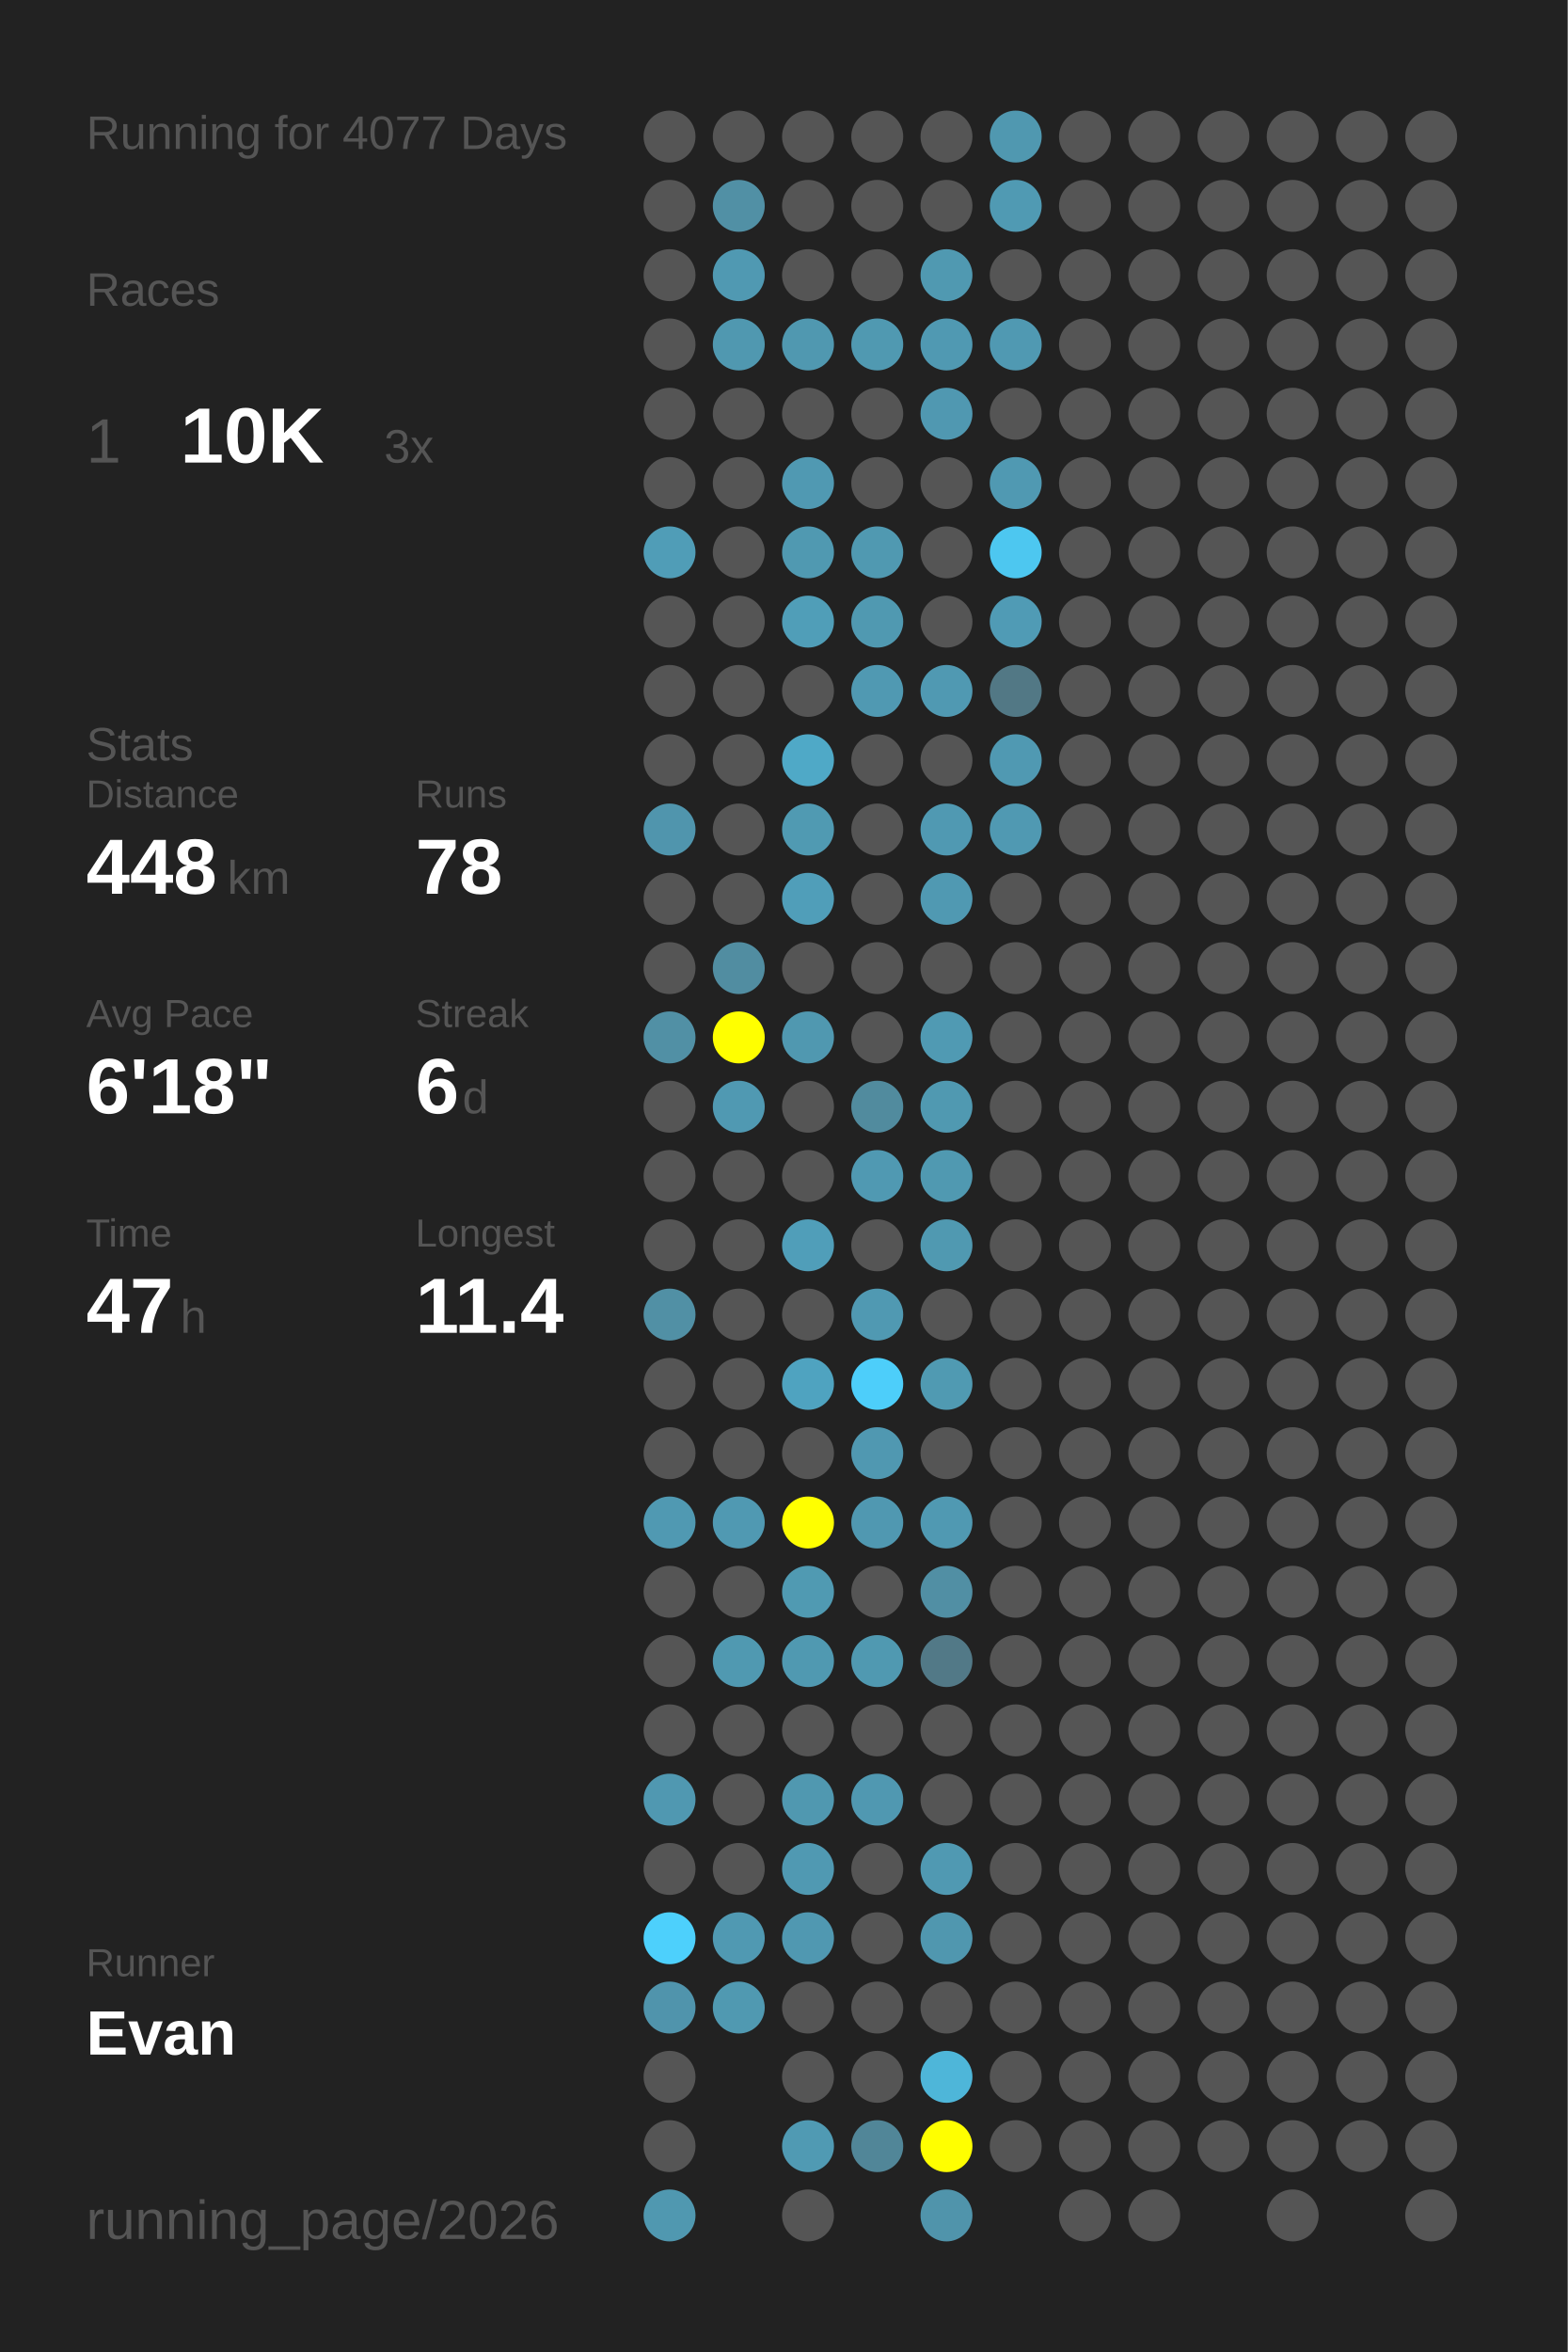
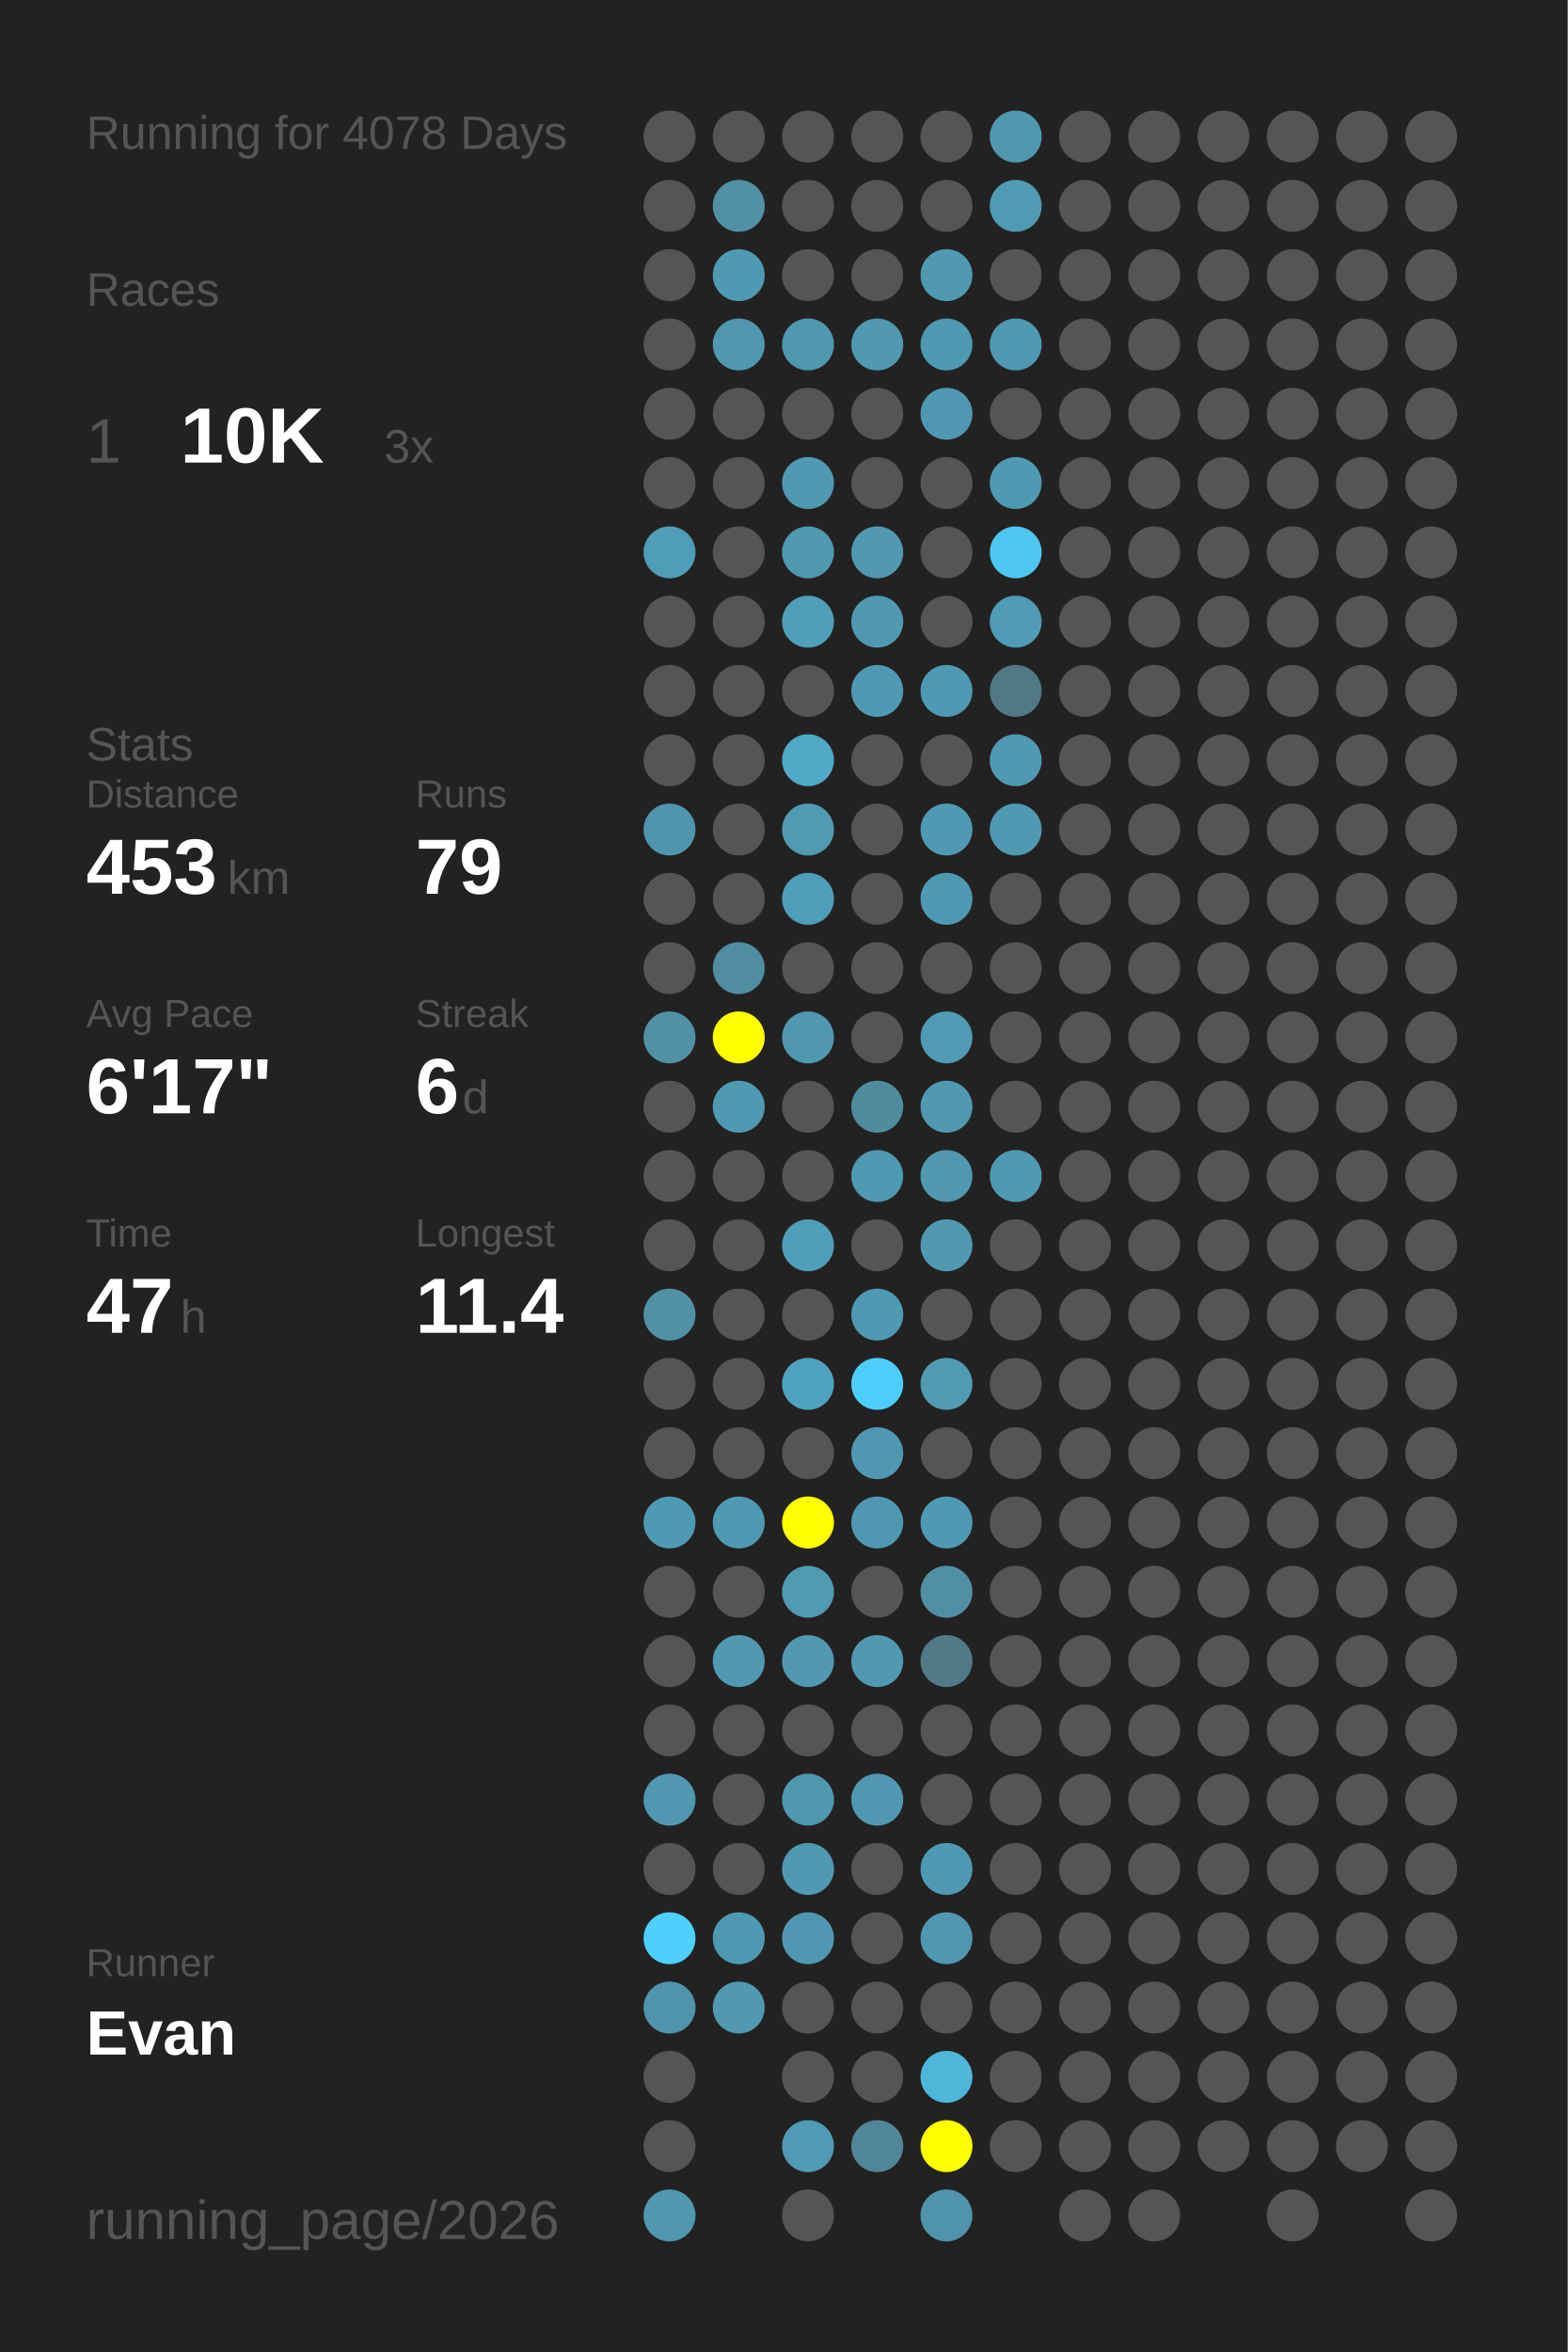
<svg xmlns="http://www.w3.org/2000/svg" baseProfile="full" height="300mm" version="1.1" viewBox="0,0,200,300" width="200mm">
  <defs />
  <rect fill="#222222" height="300" width="200" x="0" y="0" />
-   <text fill="#555555" style="font-size:6px; font-family:Arial;" x="11" y="19">Running for 4077 Days</text>
+   <text fill="#555555" style="font-size:6px; font-family:Arial;" x="11" y="19">Running for 4078 Days</text>
  <text fill="#555555" style="font-size:6px; font-family:Arial;" x="11" y="39">Races</text>
  <text fill="#555555" style="font-size:8px; font-family:Arial;" x="11" y="59">1</text>
  <text fill="#FFFFFF" style="font-size:10px; font-family:Arial; font-weight:bold;" x="23" y="59">10K</text>
  <text fill="#555555" style="font-size:6px; font-family:Arial;" x="49" y="59">3x</text>
  <text fill="#555555" style="font-size:6px; font-family:Arial;" x="11" y="97">Stats</text>
  <text fill="#555555" style="font-size:5px; font-family:Arial;" x="11" y="103">Distance</text>
-   <text fill="#FFFFFF" style="font-size:10px; font-family:Arial; font-weight:bold;" x="11" y="114">448</text>
+   <text fill="#FFFFFF" style="font-size:10px; font-family:Arial; font-weight:bold;" x="11" y="114">453</text>
  <text fill="#555555" style="font-size:6px; font-family:Arial;" x="29" y="114">km</text>
  <text fill="#555555" style="font-size:5px; font-family:Arial;" x="53" y="103">Runs</text>
-   <text fill="#FFFFFF" style="font-size:10px; font-family:Arial; font-weight:bold;" x="53" y="114">78</text>
+   <text fill="#FFFFFF" style="font-size:10px; font-family:Arial; font-weight:bold;" x="53" y="114">79</text>
  <text fill="#555555" style="font-size:5px; font-family:Arial;" x="11" y="131">Avg Pace</text>
-   <text fill="#FFFFFF" style="font-size:10px; font-family:Arial; font-weight:bold;" x="11" y="142">6'18"</text>
+   <text fill="#FFFFFF" style="font-size:10px; font-family:Arial; font-weight:bold;" x="11" y="142">6'17"</text>
  <text fill="#555555" style="font-size:5px; font-family:Arial;" x="53" y="131">Streak</text>
  <text fill="#FFFFFF" style="font-size:10px; font-family:Arial; font-weight:bold;" x="53" y="142">6</text>
  <text fill="#555555" style="font-size:6px; font-family:Arial;" x="59" y="142">d</text>
  <text fill="#555555" style="font-size:5px; font-family:Arial;" x="11" y="159">Time</text>
  <text fill="#FFFFFF" style="font-size:10px; font-family:Arial; font-weight:bold;" x="11" y="170">47</text>
  <text fill="#555555" style="font-size:6px; font-family:Arial;" x="23" y="170">h</text>
  <text fill="#555555" style="font-size:5px; font-family:Arial;" x="53" y="159">Longest</text>
  <text fill="#FFFFFF" style="font-size:10px; font-family:Arial; font-weight:bold;" x="53" y="170">11.4</text>
  <text fill="#555555" style="font-size:5px; font-family:Arial;" x="11" y="252.065">Runner</text>
  <text fill="#FFFFFF" style="font-size:8px; font-family:Arial; font-weight:bold;" x="11" y="262.065">Evan</text>
  <text fill="#555555" style="font-size:7px; font-family:Arial;" x="11" y="285.581">running_page/2026</text>
  <circle cx="85.417" cy="17.419" fill="#555555" r="3.312" />
  <circle cx="85.417" cy="26.258" fill="#555555" r="3.312" />
  <circle cx="85.417" cy="35.097" fill="#555555" r="3.312" />
  <circle cx="85.417" cy="43.935" fill="#555555" r="3.312" />
  <circle cx="85.417" cy="52.774" fill="#555555" r="3.312" />
  <circle cx="85.417" cy="61.613" fill="#555555" r="3.312" />
  <circle cx="85.417" cy="70.452" fill="#509db7" r="3.312" />
  <circle cx="85.417" cy="79.29" fill="#555555" r="3.312" />
  <circle cx="85.417" cy="88.129" fill="#555555" r="3.312" />
  <circle cx="85.417" cy="96.968" fill="#555555" r="3.312" />
  <circle cx="85.417" cy="105.806" fill="#5095ad" r="3.312" />
  <circle cx="85.417" cy="114.645" fill="#555555" r="3.312" />
  <circle cx="85.417" cy="123.484" fill="#555555" r="3.312" />
  <circle cx="85.417" cy="132.323" fill="#5190a5" r="3.312" />
  <circle cx="85.417" cy="141.161" fill="#555555" r="3.312" />
  <circle cx="85.417" cy="150" fill="#555555" r="3.312" />
  <circle cx="85.417" cy="158.839" fill="#555555" r="3.312" />
  <circle cx="85.417" cy="167.677" fill="#5190a5" r="3.312" />
  <circle cx="85.417" cy="176.516" fill="#555555" r="3.312" />
  <circle cx="85.417" cy="185.355" fill="#555555" r="3.312" />
  <circle cx="85.417" cy="194.194" fill="#5099b2" r="3.312" />
  <circle cx="85.417" cy="203.032" fill="#555555" r="3.312" />
  <circle cx="85.417" cy="211.871" fill="#555555" r="3.312" />
  <circle cx="85.417" cy="220.71" fill="#555555" r="3.312" />
  <circle cx="85.417" cy="229.548" fill="#5098b1" r="3.312" />
  <circle cx="85.417" cy="238.387" fill="#555555" r="3.312" />
  <circle cx="85.417" cy="247.226" fill="#4dd0fc" r="3.312" />
  <circle cx="85.417" cy="256.065" fill="#5094ac" r="3.312" />
  <circle cx="85.417" cy="264.903" fill="#555555" r="3.312" />
  <circle cx="85.417" cy="273.742" fill="#555555" r="3.312" />
  <circle cx="85.417" cy="282.581" fill="#5098b0" r="3.312" />
  <circle cx="94.25" cy="17.419" fill="#555555" r="3.312" />
  <circle cx="94.25" cy="26.258" fill="#5190a5" r="3.312" />
  <circle cx="94.25" cy="35.097" fill="#5099b2" r="3.312" />
  <circle cx="94.25" cy="43.935" fill="#5098b0" r="3.312" />
  <circle cx="94.25" cy="52.774" fill="#555555" r="3.312" />
  <circle cx="94.25" cy="61.613" fill="#555555" r="3.312" />
  <circle cx="94.25" cy="70.452" fill="#555555" r="3.312" />
  <circle cx="94.25" cy="79.29" fill="#555555" r="3.312" />
  <circle cx="94.25" cy="88.129" fill="#555555" r="3.312" />
  <circle cx="94.25" cy="96.968" fill="#555555" r="3.312" />
  <circle cx="94.25" cy="105.806" fill="#555555" r="3.312" />
  <circle cx="94.25" cy="114.645" fill="#555555" r="3.312" />
  <circle cx="94.25" cy="123.484" fill="#518da1" r="3.312" />
  <circle cx="94.25" cy="132.323" fill="#FFFF00" r="3.312" />
  <circle cx="94.25" cy="141.161" fill="#5099b2" r="3.312" />
  <circle cx="94.25" cy="150" fill="#555555" r="3.312" />
  <circle cx="94.25" cy="158.839" fill="#555555" r="3.312" />
  <circle cx="94.25" cy="167.677" fill="#555555" r="3.312" />
  <circle cx="94.25" cy="176.516" fill="#555555" r="3.312" />
  <circle cx="94.25" cy="185.355" fill="#555555" r="3.312" />
  <circle cx="94.25" cy="194.194" fill="#5099b2" r="3.312" />
  <circle cx="94.25" cy="203.032" fill="#555555" r="3.312" />
  <circle cx="94.25" cy="211.871" fill="#5099b1" r="3.312" />
  <circle cx="94.25" cy="220.71" fill="#555555" r="3.312" />
  <circle cx="94.25" cy="229.548" fill="#555555" r="3.312" />
  <circle cx="94.25" cy="238.387" fill="#555555" r="3.312" />
  <circle cx="94.25" cy="247.226" fill="#5099b2" r="3.312" />
  <circle cx="94.25" cy="256.065" fill="#5099b1" r="3.312" />
  <circle cx="103.083" cy="17.419" fill="#555555" r="3.312" />
  <circle cx="103.083" cy="26.258" fill="#555555" r="3.312" />
  <circle cx="103.083" cy="35.097" fill="#555555" r="3.312" />
  <circle cx="103.083" cy="43.935" fill="#5098b0" r="3.312" />
  <circle cx="103.083" cy="52.774" fill="#555555" r="3.312" />
  <circle cx="103.083" cy="61.613" fill="#5099b2" r="3.312" />
  <circle cx="103.083" cy="70.452" fill="#5099b1" r="3.312" />
  <circle cx="103.083" cy="79.29" fill="#509eb8" r="3.312" />
  <circle cx="103.083" cy="88.129" fill="#555555" r="3.312" />
  <circle cx="103.083" cy="96.968" fill="#4fa9c7" r="3.312" />
  <circle cx="103.083" cy="105.806" fill="#509ab2" r="3.312" />
  <circle cx="103.083" cy="114.645" fill="#509eb9" r="3.312" />
  <circle cx="103.083" cy="123.484" fill="#555555" r="3.312" />
  <circle cx="103.083" cy="132.323" fill="#5098b0" r="3.312" />
  <circle cx="103.083" cy="141.161" fill="#555555" r="3.312" />
  <circle cx="103.083" cy="150" fill="#555555" r="3.312" />
  <circle cx="103.083" cy="158.839" fill="#509eb9" r="3.312" />
  <circle cx="103.083" cy="167.677" fill="#555555" r="3.312" />
  <circle cx="103.083" cy="176.516" fill="#4fa3c0" r="3.312" />
  <circle cx="103.083" cy="185.355" fill="#555555" r="3.312" />
  <circle cx="103.083" cy="194.194" fill="#FFFF00" r="3.312" />
  <circle cx="103.083" cy="203.032" fill="#509ab2" r="3.312" />
  <circle cx="103.083" cy="211.871" fill="#5099b1" r="3.312" />
  <circle cx="103.083" cy="220.71" fill="#555555" r="3.312" />
  <circle cx="103.083" cy="229.548" fill="#5098b0" r="3.312" />
  <circle cx="103.083" cy="238.387" fill="#5099b2" r="3.312" />
  <circle cx="103.083" cy="247.226" fill="#5098b1" r="3.312" />
  <circle cx="103.083" cy="256.065" fill="#555555" r="3.312" />
  <circle cx="103.083" cy="264.903" fill="#555555" r="3.312" />
  <circle cx="103.083" cy="273.742" fill="#509ab3" r="3.312" />
  <circle cx="103.083" cy="282.581" fill="#555555" r="3.312" />
  <circle cx="111.917" cy="17.419" fill="#555555" r="3.312" />
  <circle cx="111.917" cy="26.258" fill="#555555" r="3.312" />
  <circle cx="111.917" cy="35.097" fill="#555555" r="3.312" />
  <circle cx="111.917" cy="43.935" fill="#5099b1" r="3.312" />
  <circle cx="111.917" cy="52.774" fill="#555555" r="3.312" />
  <circle cx="111.917" cy="61.613" fill="#555555" r="3.312" />
  <circle cx="111.917" cy="70.452" fill="#5099b1" r="3.312" />
  <circle cx="111.917" cy="79.29" fill="#5099b1" r="3.312" />
  <circle cx="111.917" cy="88.129" fill="#5099b2" r="3.312" />
  <circle cx="111.917" cy="96.968" fill="#555555" r="3.312" />
  <circle cx="111.917" cy="105.806" fill="#555555" r="3.312" />
  <circle cx="111.917" cy="114.645" fill="#555555" r="3.312" />
  <circle cx="111.917" cy="123.484" fill="#555555" r="3.312" />
  <circle cx="111.917" cy="132.323" fill="#555555" r="3.312" />
  <circle cx="111.917" cy="141.161" fill="#518b9e" r="3.312" />
  <circle cx="111.917" cy="150" fill="#5099b2" r="3.312" />
  <circle cx="111.917" cy="158.839" fill="#555555" r="3.312" />
  <circle cx="111.917" cy="167.677" fill="#5099b2" r="3.312" />
  <circle cx="111.917" cy="176.516" fill="#4dcefa" r="3.312" />
  <circle cx="111.917" cy="185.355" fill="#5098b1" r="3.312" />
  <circle cx="111.917" cy="194.194" fill="#5098b1" r="3.312" />
  <circle cx="111.917" cy="203.032" fill="#555555" r="3.312" />
  <circle cx="111.917" cy="211.871" fill="#5099b1" r="3.312" />
  <circle cx="111.917" cy="220.71" fill="#555555" r="3.312" />
  <circle cx="111.917" cy="229.548" fill="#5098b1" r="3.312" />
  <circle cx="111.917" cy="238.387" fill="#555555" r="3.312" />
  <circle cx="111.917" cy="247.226" fill="#555555" r="3.312" />
  <circle cx="111.917" cy="256.065" fill="#555555" r="3.312" />
  <circle cx="111.917" cy="264.903" fill="#555555" r="3.312" />
  <circle cx="111.917" cy="273.742" fill="#518698" r="3.312" />
  <circle cx="120.75" cy="17.419" fill="#555555" r="3.312" />
  <circle cx="120.75" cy="26.258" fill="#555555" r="3.312" />
  <circle cx="120.75" cy="35.097" fill="#5099b1" r="3.312" />
  <circle cx="120.75" cy="43.935" fill="#5099b2" r="3.312" />
  <circle cx="120.75" cy="52.774" fill="#5098b1" r="3.312" />
  <circle cx="120.75" cy="61.613" fill="#555555" r="3.312" />
  <circle cx="120.75" cy="70.452" fill="#555555" r="3.312" />
  <circle cx="120.75" cy="79.29" fill="#555555" r="3.312" />
  <circle cx="120.75" cy="88.129" fill="#5099b2" r="3.312" />
  <circle cx="120.75" cy="96.968" fill="#555555" r="3.312" />
  <circle cx="120.75" cy="105.806" fill="#5099b2" r="3.312" />
  <circle cx="120.75" cy="114.645" fill="#5099b2" r="3.312" />
  <circle cx="120.75" cy="123.484" fill="#555555" r="3.312" />
  <circle cx="120.75" cy="132.323" fill="#509ab3" r="3.312" />
  <circle cx="120.75" cy="141.161" fill="#5099b1" r="3.312" />
  <circle cx="120.75" cy="150" fill="#5099b1" r="3.312" />
  <circle cx="120.75" cy="158.839" fill="#5099b1" r="3.312" />
  <circle cx="120.75" cy="167.677" fill="#555555" r="3.312" />
  <circle cx="120.75" cy="176.516" fill="#509ab2" r="3.312" />
  <circle cx="120.75" cy="185.355" fill="#555555" r="3.312" />
  <circle cx="120.75" cy="194.194" fill="#5099b2" r="3.312" />
  <circle cx="120.75" cy="203.032" fill="#518fa4" r="3.312" />
  <circle cx="120.75" cy="211.871" fill="#527987" r="3.312" />
  <circle cx="120.75" cy="220.71" fill="#555555" r="3.312" />
  <circle cx="120.75" cy="229.548" fill="#555555" r="3.312" />
  <circle cx="120.75" cy="238.387" fill="#5099b2" r="3.312" />
  <circle cx="120.75" cy="247.226" fill="#5097af" r="3.312" />
  <circle cx="120.75" cy="256.065" fill="#555555" r="3.312" />
  <circle cx="120.75" cy="264.903" fill="#4eb6d9" r="3.312" />
  <circle cx="120.75" cy="273.742" fill="#FFFF00" r="3.312" />
  <circle cx="120.75" cy="282.581" fill="#5094ab" r="3.312" />
  <circle cx="129.583" cy="17.419" fill="#5098b0" r="3.312" />
  <circle cx="129.583" cy="26.258" fill="#509ab3" r="3.312" />
  <circle cx="129.583" cy="35.097" fill="#555555" r="3.312" />
  <circle cx="129.583" cy="43.935" fill="#5099b2" r="3.312" />
  <circle cx="129.583" cy="52.774" fill="#555555" r="3.312" />
  <circle cx="129.583" cy="61.613" fill="#5099b2" r="3.312" />
  <circle cx="129.583" cy="70.452" fill="#4dc7f0" r="3.312" />
  <circle cx="129.583" cy="79.29" fill="#509bb5" r="3.312" />
  <circle cx="129.583" cy="88.129" fill="#527885" r="3.312" />
  <circle cx="129.583" cy="96.968" fill="#5099b2" r="3.312" />
  <circle cx="129.583" cy="105.806" fill="#5099b2" r="3.312" />
  <circle cx="129.583" cy="114.645" fill="#555555" r="3.312" />
  <circle cx="129.583" cy="123.484" fill="#555555" r="3.312" />
  <circle cx="129.583" cy="132.323" fill="#555555" r="3.312" />
  <circle cx="129.583" cy="141.161" fill="#555555" r="3.312" />
-   <circle cx="129.583" cy="150" fill="#555555" r="3.312" />
+   <circle cx="129.583" cy="150" fill="#5099b2" r="3.312" />
  <circle cx="129.583" cy="158.839" fill="#555555" r="3.312" />
  <circle cx="129.583" cy="167.677" fill="#555555" r="3.312" />
  <circle cx="129.583" cy="176.516" fill="#555555" r="3.312" />
  <circle cx="129.583" cy="185.355" fill="#555555" r="3.312" />
  <circle cx="129.583" cy="194.194" fill="#555555" r="3.312" />
  <circle cx="129.583" cy="203.032" fill="#555555" r="3.312" />
  <circle cx="129.583" cy="211.871" fill="#555555" r="3.312" />
  <circle cx="129.583" cy="220.71" fill="#555555" r="3.312" />
  <circle cx="129.583" cy="229.548" fill="#555555" r="3.312" />
  <circle cx="129.583" cy="238.387" fill="#555555" r="3.312" />
  <circle cx="129.583" cy="247.226" fill="#555555" r="3.312" />
  <circle cx="129.583" cy="256.065" fill="#555555" r="3.312" />
  <circle cx="129.583" cy="264.903" fill="#555555" r="3.312" />
  <circle cx="129.583" cy="273.742" fill="#555555" r="3.312" />
  <circle cx="138.417" cy="17.419" fill="#555555" r="3.312" />
  <circle cx="138.417" cy="26.258" fill="#555555" r="3.312" />
  <circle cx="138.417" cy="35.097" fill="#555555" r="3.312" />
  <circle cx="138.417" cy="43.935" fill="#555555" r="3.312" />
  <circle cx="138.417" cy="52.774" fill="#555555" r="3.312" />
  <circle cx="138.417" cy="61.613" fill="#555555" r="3.312" />
  <circle cx="138.417" cy="70.452" fill="#555555" r="3.312" />
  <circle cx="138.417" cy="79.29" fill="#555555" r="3.312" />
  <circle cx="138.417" cy="88.129" fill="#555555" r="3.312" />
  <circle cx="138.417" cy="96.968" fill="#555555" r="3.312" />
  <circle cx="138.417" cy="105.806" fill="#555555" r="3.312" />
  <circle cx="138.417" cy="114.645" fill="#555555" r="3.312" />
  <circle cx="138.417" cy="123.484" fill="#555555" r="3.312" />
  <circle cx="138.417" cy="132.323" fill="#555555" r="3.312" />
  <circle cx="138.417" cy="141.161" fill="#555555" r="3.312" />
  <circle cx="138.417" cy="150" fill="#555555" r="3.312" />
  <circle cx="138.417" cy="158.839" fill="#555555" r="3.312" />
  <circle cx="138.417" cy="167.677" fill="#555555" r="3.312" />
  <circle cx="138.417" cy="176.516" fill="#555555" r="3.312" />
  <circle cx="138.417" cy="185.355" fill="#555555" r="3.312" />
  <circle cx="138.417" cy="194.194" fill="#555555" r="3.312" />
  <circle cx="138.417" cy="203.032" fill="#555555" r="3.312" />
  <circle cx="138.417" cy="211.871" fill="#555555" r="3.312" />
  <circle cx="138.417" cy="220.71" fill="#555555" r="3.312" />
  <circle cx="138.417" cy="229.548" fill="#555555" r="3.312" />
  <circle cx="138.417" cy="238.387" fill="#555555" r="3.312" />
  <circle cx="138.417" cy="247.226" fill="#555555" r="3.312" />
  <circle cx="138.417" cy="256.065" fill="#555555" r="3.312" />
  <circle cx="138.417" cy="264.903" fill="#555555" r="3.312" />
  <circle cx="138.417" cy="273.742" fill="#555555" r="3.312" />
  <circle cx="138.417" cy="282.581" fill="#555555" r="3.312" />
  <circle cx="147.25" cy="17.419" fill="#555555" r="3.312" />
  <circle cx="147.25" cy="26.258" fill="#555555" r="3.312" />
  <circle cx="147.25" cy="35.097" fill="#555555" r="3.312" />
  <circle cx="147.25" cy="43.935" fill="#555555" r="3.312" />
  <circle cx="147.25" cy="52.774" fill="#555555" r="3.312" />
  <circle cx="147.25" cy="61.613" fill="#555555" r="3.312" />
  <circle cx="147.25" cy="70.452" fill="#555555" r="3.312" />
  <circle cx="147.25" cy="79.29" fill="#555555" r="3.312" />
  <circle cx="147.25" cy="88.129" fill="#555555" r="3.312" />
  <circle cx="147.25" cy="96.968" fill="#555555" r="3.312" />
  <circle cx="147.25" cy="105.806" fill="#555555" r="3.312" />
  <circle cx="147.25" cy="114.645" fill="#555555" r="3.312" />
  <circle cx="147.25" cy="123.484" fill="#555555" r="3.312" />
  <circle cx="147.25" cy="132.323" fill="#555555" r="3.312" />
  <circle cx="147.25" cy="141.161" fill="#555555" r="3.312" />
  <circle cx="147.25" cy="150" fill="#555555" r="3.312" />
  <circle cx="147.25" cy="158.839" fill="#555555" r="3.312" />
  <circle cx="147.25" cy="167.677" fill="#555555" r="3.312" />
  <circle cx="147.25" cy="176.516" fill="#555555" r="3.312" />
  <circle cx="147.25" cy="185.355" fill="#555555" r="3.312" />
  <circle cx="147.25" cy="194.194" fill="#555555" r="3.312" />
  <circle cx="147.25" cy="203.032" fill="#555555" r="3.312" />
  <circle cx="147.25" cy="211.871" fill="#555555" r="3.312" />
  <circle cx="147.25" cy="220.71" fill="#555555" r="3.312" />
  <circle cx="147.25" cy="229.548" fill="#555555" r="3.312" />
  <circle cx="147.25" cy="238.387" fill="#555555" r="3.312" />
  <circle cx="147.25" cy="247.226" fill="#555555" r="3.312" />
  <circle cx="147.25" cy="256.065" fill="#555555" r="3.312" />
  <circle cx="147.25" cy="264.903" fill="#555555" r="3.312" />
  <circle cx="147.25" cy="273.742" fill="#555555" r="3.312" />
  <circle cx="147.25" cy="282.581" fill="#555555" r="3.312" />
  <circle cx="156.083" cy="17.419" fill="#555555" r="3.312" />
  <circle cx="156.083" cy="26.258" fill="#555555" r="3.312" />
  <circle cx="156.083" cy="35.097" fill="#555555" r="3.312" />
  <circle cx="156.083" cy="43.935" fill="#555555" r="3.312" />
  <circle cx="156.083" cy="52.774" fill="#555555" r="3.312" />
  <circle cx="156.083" cy="61.613" fill="#555555" r="3.312" />
  <circle cx="156.083" cy="70.452" fill="#555555" r="3.312" />
  <circle cx="156.083" cy="79.29" fill="#555555" r="3.312" />
  <circle cx="156.083" cy="88.129" fill="#555555" r="3.312" />
  <circle cx="156.083" cy="96.968" fill="#555555" r="3.312" />
  <circle cx="156.083" cy="105.806" fill="#555555" r="3.312" />
  <circle cx="156.083" cy="114.645" fill="#555555" r="3.312" />
  <circle cx="156.083" cy="123.484" fill="#555555" r="3.312" />
  <circle cx="156.083" cy="132.323" fill="#555555" r="3.312" />
  <circle cx="156.083" cy="141.161" fill="#555555" r="3.312" />
  <circle cx="156.083" cy="150" fill="#555555" r="3.312" />
  <circle cx="156.083" cy="158.839" fill="#555555" r="3.312" />
  <circle cx="156.083" cy="167.677" fill="#555555" r="3.312" />
  <circle cx="156.083" cy="176.516" fill="#555555" r="3.312" />
  <circle cx="156.083" cy="185.355" fill="#555555" r="3.312" />
  <circle cx="156.083" cy="194.194" fill="#555555" r="3.312" />
  <circle cx="156.083" cy="203.032" fill="#555555" r="3.312" />
  <circle cx="156.083" cy="211.871" fill="#555555" r="3.312" />
  <circle cx="156.083" cy="220.71" fill="#555555" r="3.312" />
  <circle cx="156.083" cy="229.548" fill="#555555" r="3.312" />
  <circle cx="156.083" cy="238.387" fill="#555555" r="3.312" />
  <circle cx="156.083" cy="247.226" fill="#555555" r="3.312" />
  <circle cx="156.083" cy="256.065" fill="#555555" r="3.312" />
  <circle cx="156.083" cy="264.903" fill="#555555" r="3.312" />
  <circle cx="156.083" cy="273.742" fill="#555555" r="3.312" />
  <circle cx="164.917" cy="17.419" fill="#555555" r="3.312" />
  <circle cx="164.917" cy="26.258" fill="#555555" r="3.312" />
  <circle cx="164.917" cy="35.097" fill="#555555" r="3.312" />
  <circle cx="164.917" cy="43.935" fill="#555555" r="3.312" />
  <circle cx="164.917" cy="52.774" fill="#555555" r="3.312" />
  <circle cx="164.917" cy="61.613" fill="#555555" r="3.312" />
  <circle cx="164.917" cy="70.452" fill="#555555" r="3.312" />
  <circle cx="164.917" cy="79.29" fill="#555555" r="3.312" />
  <circle cx="164.917" cy="88.129" fill="#555555" r="3.312" />
  <circle cx="164.917" cy="96.968" fill="#555555" r="3.312" />
  <circle cx="164.917" cy="105.806" fill="#555555" r="3.312" />
  <circle cx="164.917" cy="114.645" fill="#555555" r="3.312" />
  <circle cx="164.917" cy="123.484" fill="#555555" r="3.312" />
  <circle cx="164.917" cy="132.323" fill="#555555" r="3.312" />
  <circle cx="164.917" cy="141.161" fill="#555555" r="3.312" />
  <circle cx="164.917" cy="150" fill="#555555" r="3.312" />
  <circle cx="164.917" cy="158.839" fill="#555555" r="3.312" />
  <circle cx="164.917" cy="167.677" fill="#555555" r="3.312" />
  <circle cx="164.917" cy="176.516" fill="#555555" r="3.312" />
  <circle cx="164.917" cy="185.355" fill="#555555" r="3.312" />
  <circle cx="164.917" cy="194.194" fill="#555555" r="3.312" />
  <circle cx="164.917" cy="203.032" fill="#555555" r="3.312" />
  <circle cx="164.917" cy="211.871" fill="#555555" r="3.312" />
  <circle cx="164.917" cy="220.71" fill="#555555" r="3.312" />
  <circle cx="164.917" cy="229.548" fill="#555555" r="3.312" />
  <circle cx="164.917" cy="238.387" fill="#555555" r="3.312" />
  <circle cx="164.917" cy="247.226" fill="#555555" r="3.312" />
  <circle cx="164.917" cy="256.065" fill="#555555" r="3.312" />
  <circle cx="164.917" cy="264.903" fill="#555555" r="3.312" />
  <circle cx="164.917" cy="273.742" fill="#555555" r="3.312" />
  <circle cx="164.917" cy="282.581" fill="#555555" r="3.312" />
  <circle cx="173.75" cy="17.419" fill="#555555" r="3.312" />
  <circle cx="173.75" cy="26.258" fill="#555555" r="3.312" />
  <circle cx="173.75" cy="35.097" fill="#555555" r="3.312" />
  <circle cx="173.75" cy="43.935" fill="#555555" r="3.312" />
  <circle cx="173.75" cy="52.774" fill="#555555" r="3.312" />
  <circle cx="173.75" cy="61.613" fill="#555555" r="3.312" />
  <circle cx="173.75" cy="70.452" fill="#555555" r="3.312" />
  <circle cx="173.75" cy="79.29" fill="#555555" r="3.312" />
  <circle cx="173.75" cy="88.129" fill="#555555" r="3.312" />
  <circle cx="173.75" cy="96.968" fill="#555555" r="3.312" />
  <circle cx="173.75" cy="105.806" fill="#555555" r="3.312" />
  <circle cx="173.75" cy="114.645" fill="#555555" r="3.312" />
  <circle cx="173.75" cy="123.484" fill="#555555" r="3.312" />
  <circle cx="173.75" cy="132.323" fill="#555555" r="3.312" />
  <circle cx="173.75" cy="141.161" fill="#555555" r="3.312" />
  <circle cx="173.75" cy="150" fill="#555555" r="3.312" />
  <circle cx="173.75" cy="158.839" fill="#555555" r="3.312" />
  <circle cx="173.75" cy="167.677" fill="#555555" r="3.312" />
  <circle cx="173.75" cy="176.516" fill="#555555" r="3.312" />
  <circle cx="173.75" cy="185.355" fill="#555555" r="3.312" />
  <circle cx="173.75" cy="194.194" fill="#555555" r="3.312" />
  <circle cx="173.75" cy="203.032" fill="#555555" r="3.312" />
  <circle cx="173.75" cy="211.871" fill="#555555" r="3.312" />
  <circle cx="173.75" cy="220.71" fill="#555555" r="3.312" />
  <circle cx="173.75" cy="229.548" fill="#555555" r="3.312" />
  <circle cx="173.75" cy="238.387" fill="#555555" r="3.312" />
  <circle cx="173.75" cy="247.226" fill="#555555" r="3.312" />
  <circle cx="173.75" cy="256.065" fill="#555555" r="3.312" />
  <circle cx="173.75" cy="264.903" fill="#555555" r="3.312" />
  <circle cx="173.75" cy="273.742" fill="#555555" r="3.312" />
  <circle cx="182.583" cy="17.419" fill="#555555" r="3.312" />
  <circle cx="182.583" cy="26.258" fill="#555555" r="3.312" />
  <circle cx="182.583" cy="35.097" fill="#555555" r="3.312" />
  <circle cx="182.583" cy="43.935" fill="#555555" r="3.312" />
  <circle cx="182.583" cy="52.774" fill="#555555" r="3.312" />
  <circle cx="182.583" cy="61.613" fill="#555555" r="3.312" />
  <circle cx="182.583" cy="70.452" fill="#555555" r="3.312" />
  <circle cx="182.583" cy="79.29" fill="#555555" r="3.312" />
  <circle cx="182.583" cy="88.129" fill="#555555" r="3.312" />
  <circle cx="182.583" cy="96.968" fill="#555555" r="3.312" />
  <circle cx="182.583" cy="105.806" fill="#555555" r="3.312" />
  <circle cx="182.583" cy="114.645" fill="#555555" r="3.312" />
  <circle cx="182.583" cy="123.484" fill="#555555" r="3.312" />
  <circle cx="182.583" cy="132.323" fill="#555555" r="3.312" />
  <circle cx="182.583" cy="141.161" fill="#555555" r="3.312" />
  <circle cx="182.583" cy="150" fill="#555555" r="3.312" />
  <circle cx="182.583" cy="158.839" fill="#555555" r="3.312" />
  <circle cx="182.583" cy="167.677" fill="#555555" r="3.312" />
  <circle cx="182.583" cy="176.516" fill="#555555" r="3.312" />
  <circle cx="182.583" cy="185.355" fill="#555555" r="3.312" />
  <circle cx="182.583" cy="194.194" fill="#555555" r="3.312" />
  <circle cx="182.583" cy="203.032" fill="#555555" r="3.312" />
  <circle cx="182.583" cy="211.871" fill="#555555" r="3.312" />
  <circle cx="182.583" cy="220.71" fill="#555555" r="3.312" />
  <circle cx="182.583" cy="229.548" fill="#555555" r="3.312" />
  <circle cx="182.583" cy="238.387" fill="#555555" r="3.312" />
  <circle cx="182.583" cy="247.226" fill="#555555" r="3.312" />
  <circle cx="182.583" cy="256.065" fill="#555555" r="3.312" />
  <circle cx="182.583" cy="264.903" fill="#555555" r="3.312" />
  <circle cx="182.583" cy="273.742" fill="#555555" r="3.312" />
  <circle cx="182.583" cy="282.581" fill="#555555" r="3.312" />
</svg>
